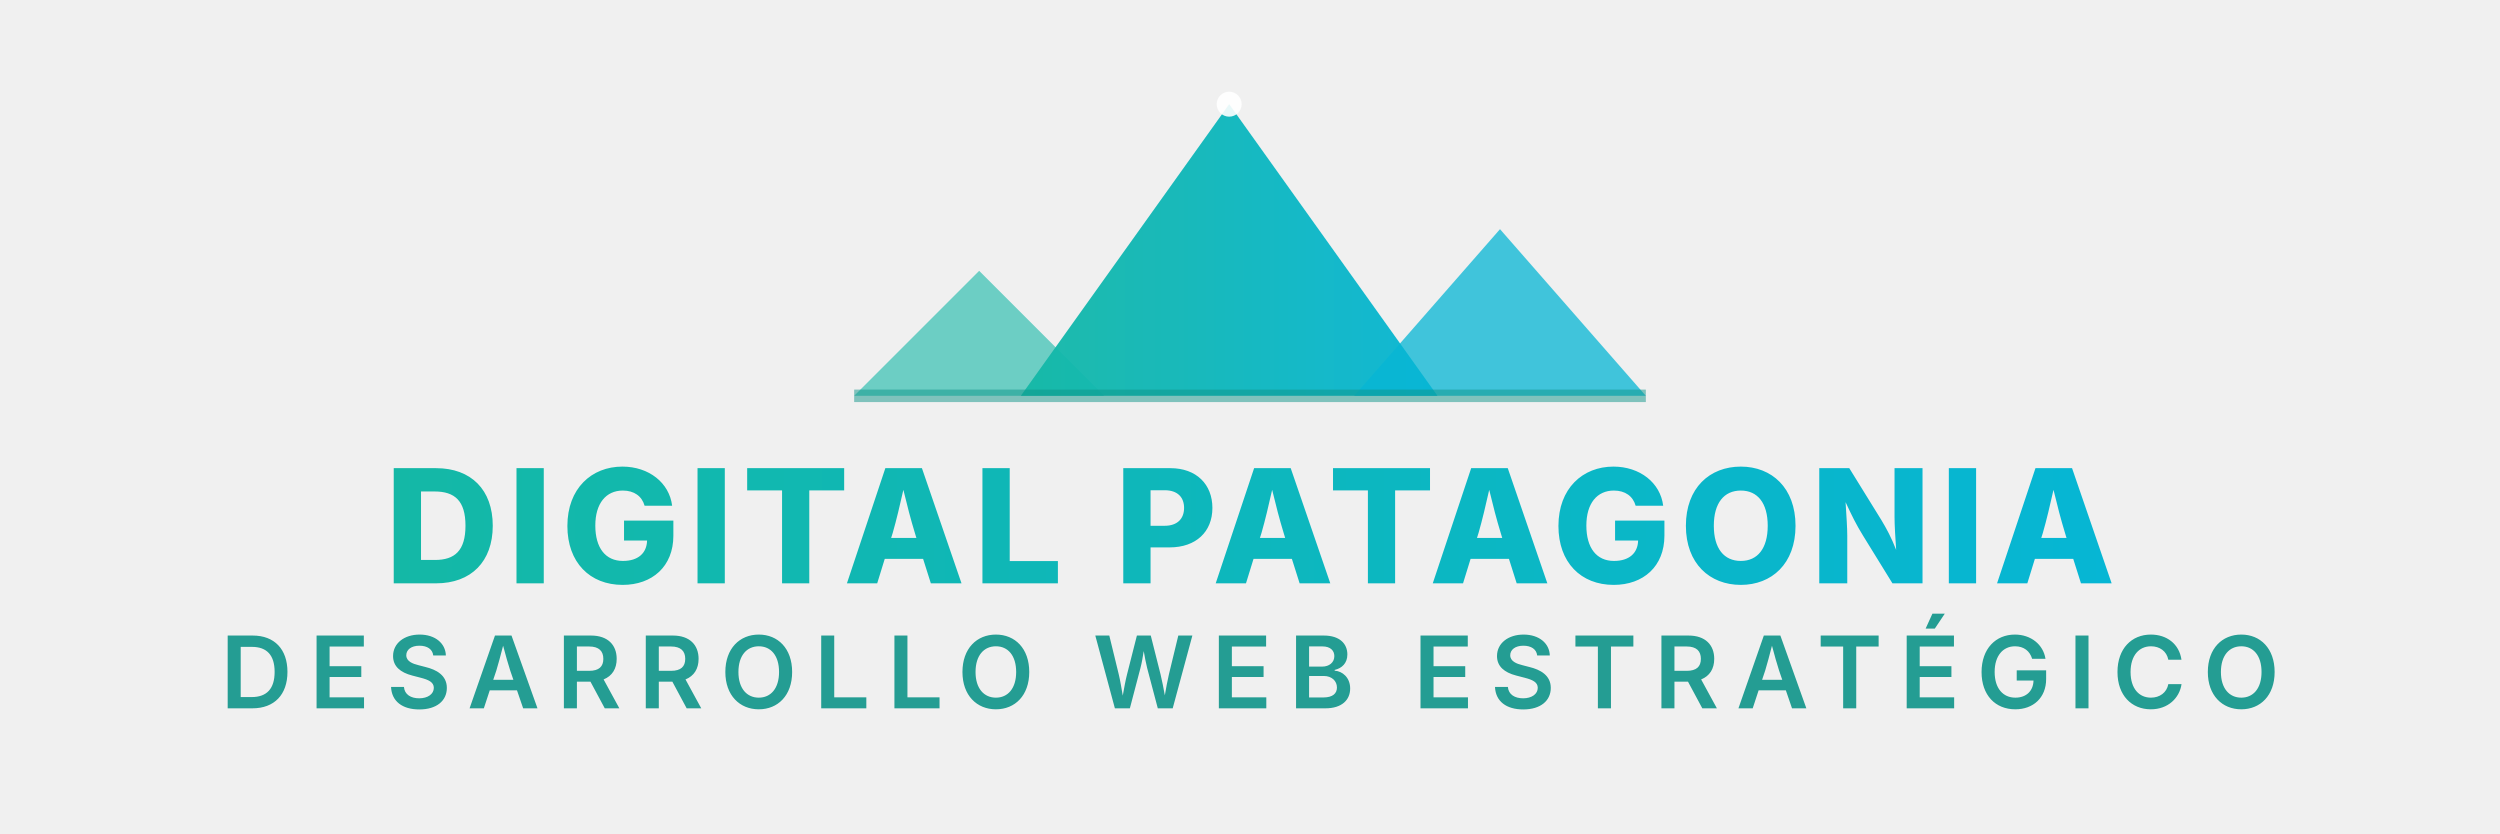
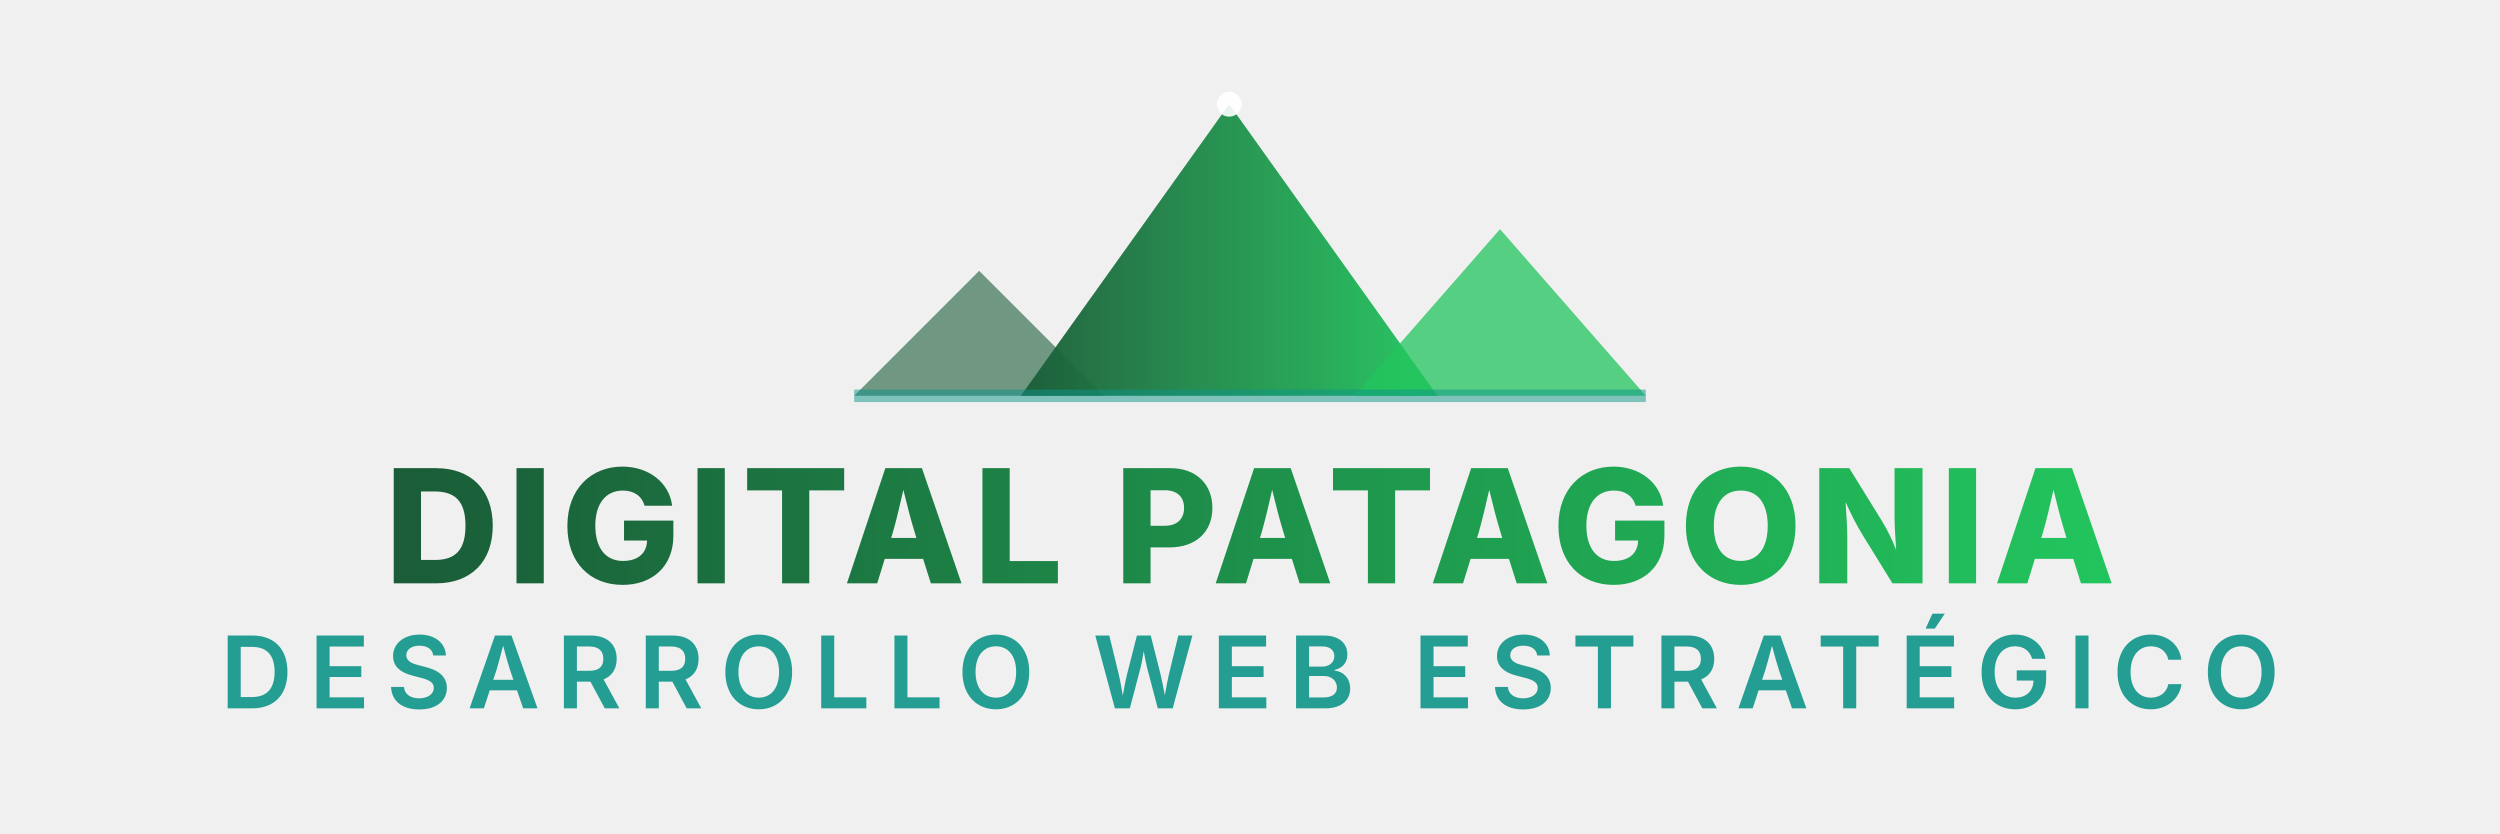
<svg xmlns="http://www.w3.org/2000/svg" viewBox="0 0 600 200" style="max-width: 100%;">
  <defs>
    <linearGradient id="grad1b" x1="0%" y1="0%" x2="100%" y2="0%">
-       <stop offset="0%" style="stop-color:#14b8a6;stop-opacity:1" />
-       <stop offset="100%" style="stop-color:#06b6d4;stop-opacity:1" />
+       <stop offset="0%" style="stop-color:#1a5c38;stop-opacity:1" />
+       <stop offset="100%" style="stop-color:#22c55e;stop-opacity:1" />
    </linearGradient>
  </defs>
  <g transform="translate(190, 10)">
-     <path d="M 15 85 L 45 55 L 75 85 Z" fill="#14b8a6" opacity="0.6" />
+     <path d="M 15 85 L 45 55 L 75 85 Z" fill="#1a5c38" opacity="0.6" />
    <path d="M 55 85 L 105 15 L 155 85 Z" fill="url(#grad1b)" opacity="0.95" />
    <circle cx="105" cy="15" r="3" fill="white" opacity="0.9" />
-     <path d="M 135 85 L 170 45 L 205 85 Z" fill="#06b6d4" opacity="0.75" />
+     <path d="M 135 85 L 170 45 L 205 85 Z" fill="#22c55e" opacity="0.75" />
    <line x1="15" y1="85" x2="205" y2="85" stroke="#0d9488" stroke-width="3" opacity="0.5" />
  </g>
  <text x="300" y="140" font-family="'Inter', sans-serif" font-size="38" font-weight="800" fill="url(#grad1b)" letter-spacing="2" text-anchor="middle">
        DIGITAL PATAGONIA
    </text>
  <text x="300" y="170" font-family="'Inter', sans-serif" font-size="24" font-weight="600" fill="#0d9488" letter-spacing="4" opacity="0.9" text-anchor="middle">
        DESARROLLO WEB ESTRATÉGICO
    </text>
</svg>
